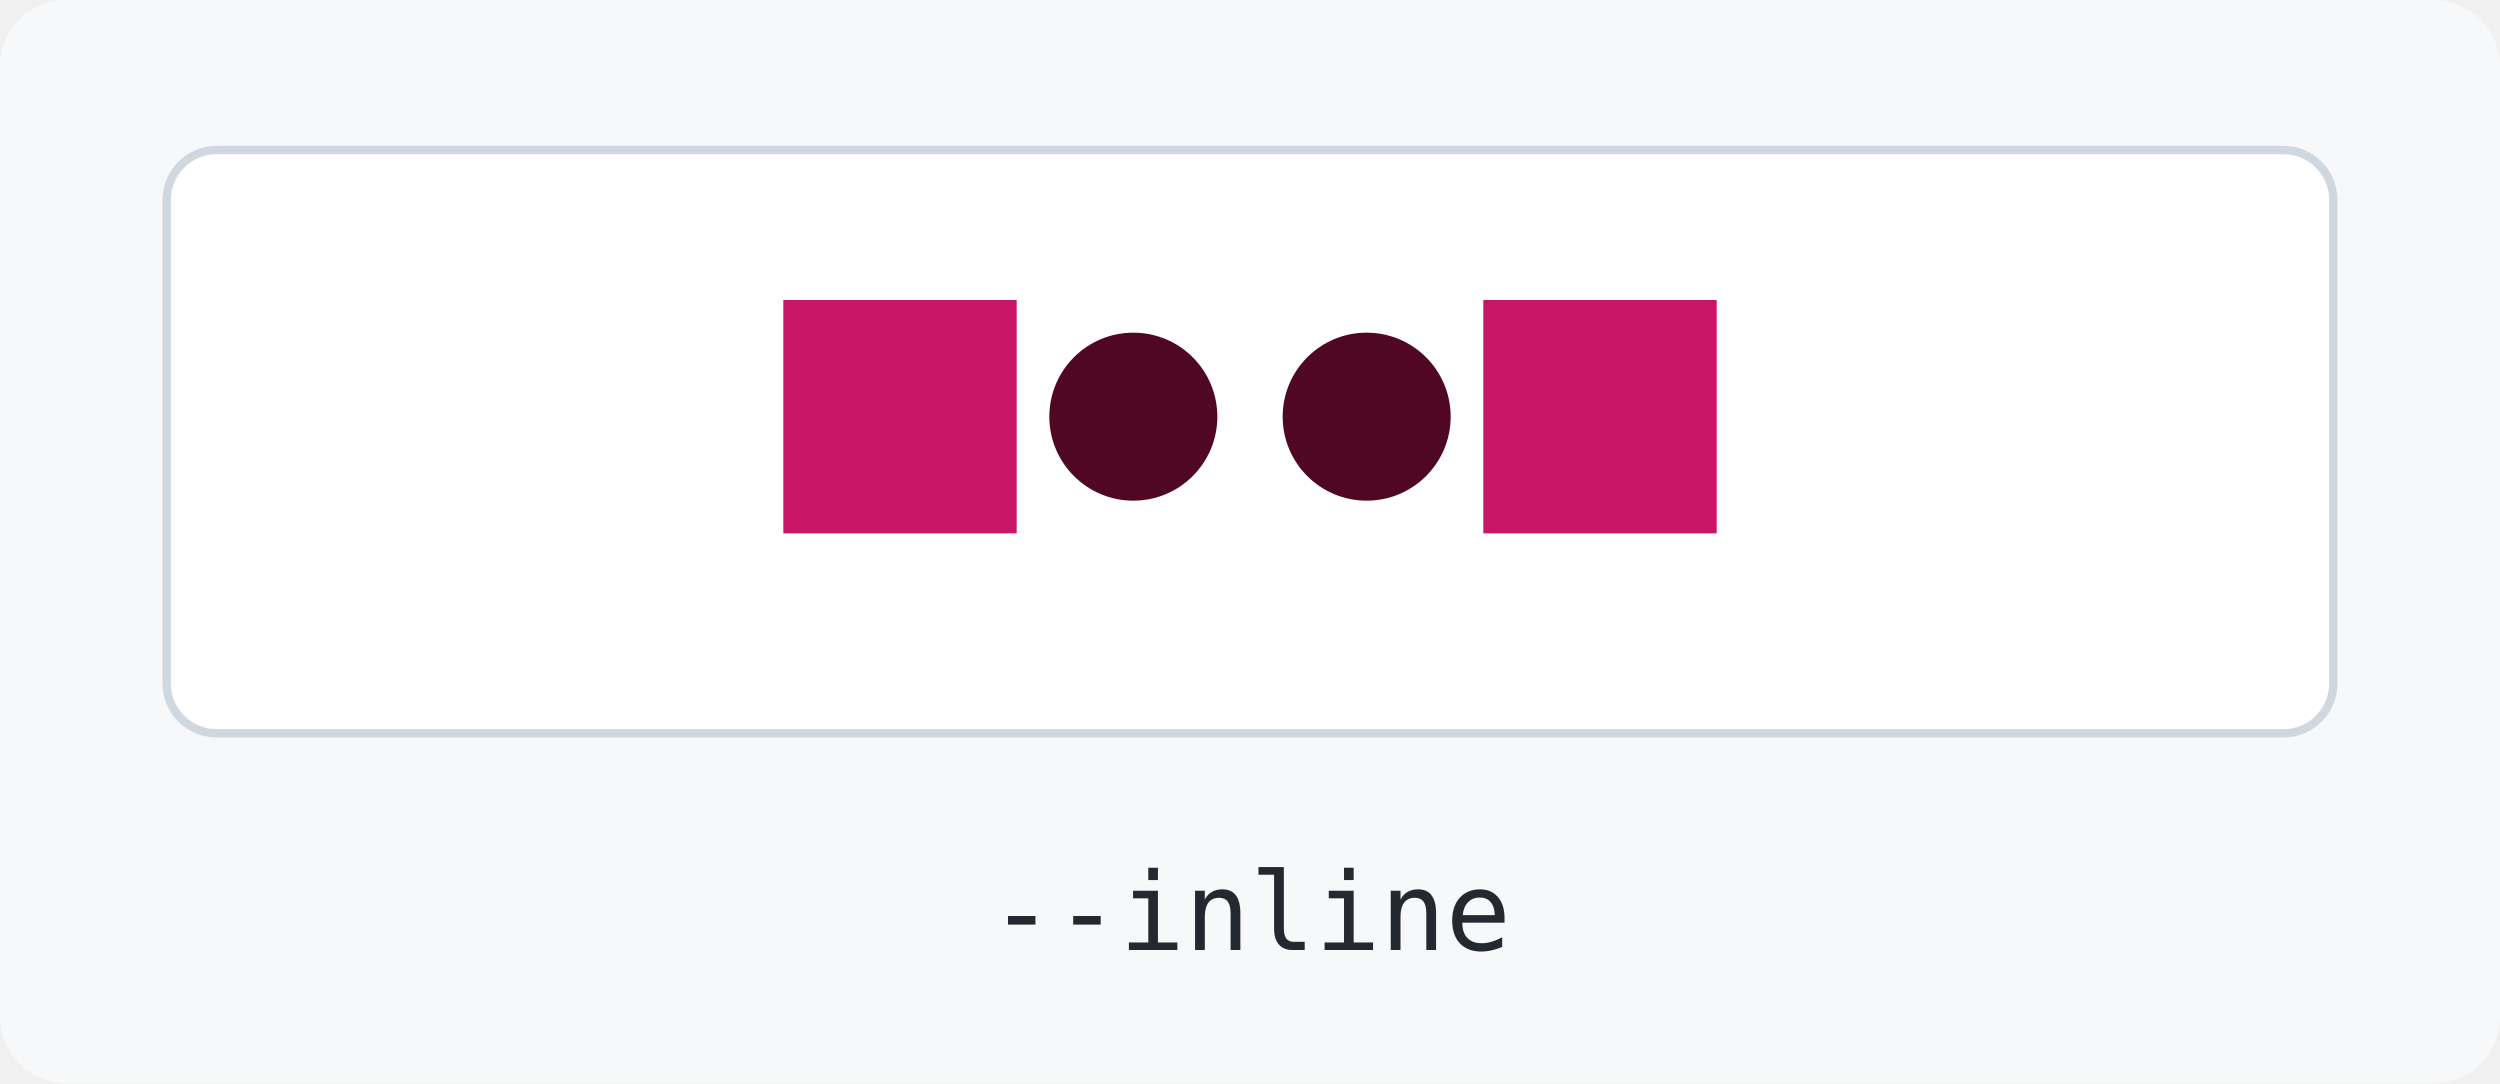
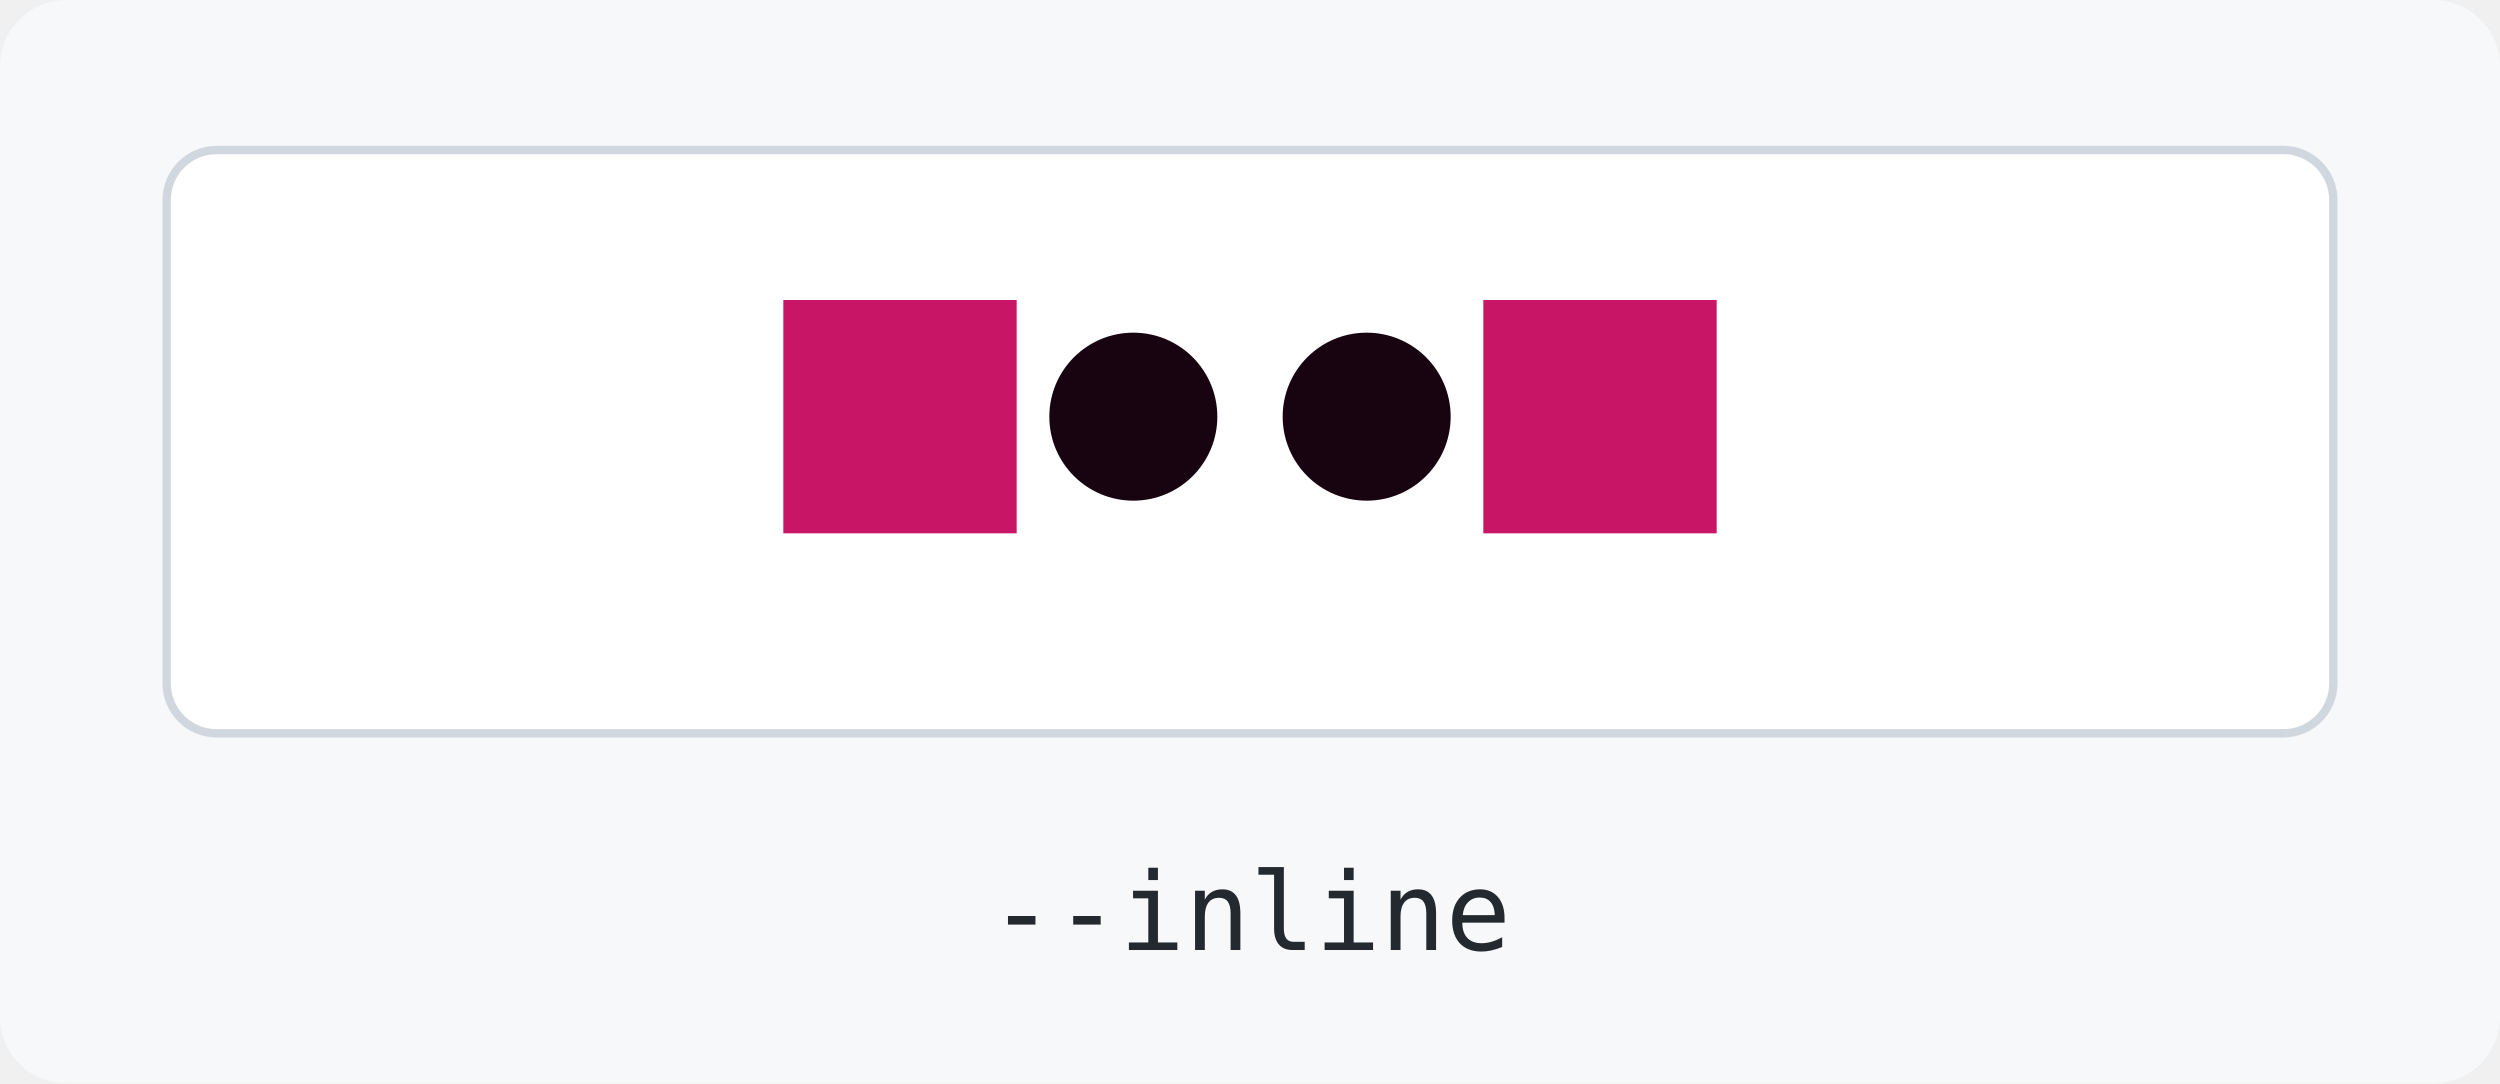
<svg xmlns="http://www.w3.org/2000/svg" width="300" height="130" viewBox="0 0 300 130" role="img" aria-label="inline --inline clingon">
  <rect width="300" height="130" rx="8" fill="#f6f8fa" />
  <rect x="20" y="18" width="260" height="70" rx="6" fill="#ffffff" stroke="#d0d7de" />
  <rect x="94" y="36" width="28" height="28" fill="#c91565" />
-   <circle cx="136" cy="50" r="10.08" fill="#500724" />
-   <circle cx="164" cy="50" r="10.08" fill="#500724" />
+   <circle cx="136" cy="50" r="10.08" fill="#170410" />
+   <circle cx="164" cy="50" r="10.08" fill="#170410" />
  <rect x="178" y="36" width="28" height="28" fill="#c91565" />
  <text x="150" y="114" text-anchor="middle" font-family="ui-monospace, SFMono-Regular, Menlo, Consolas, monospace" font-size="13" font-weight="400" fill="#24292f">--inline</text>
</svg>
